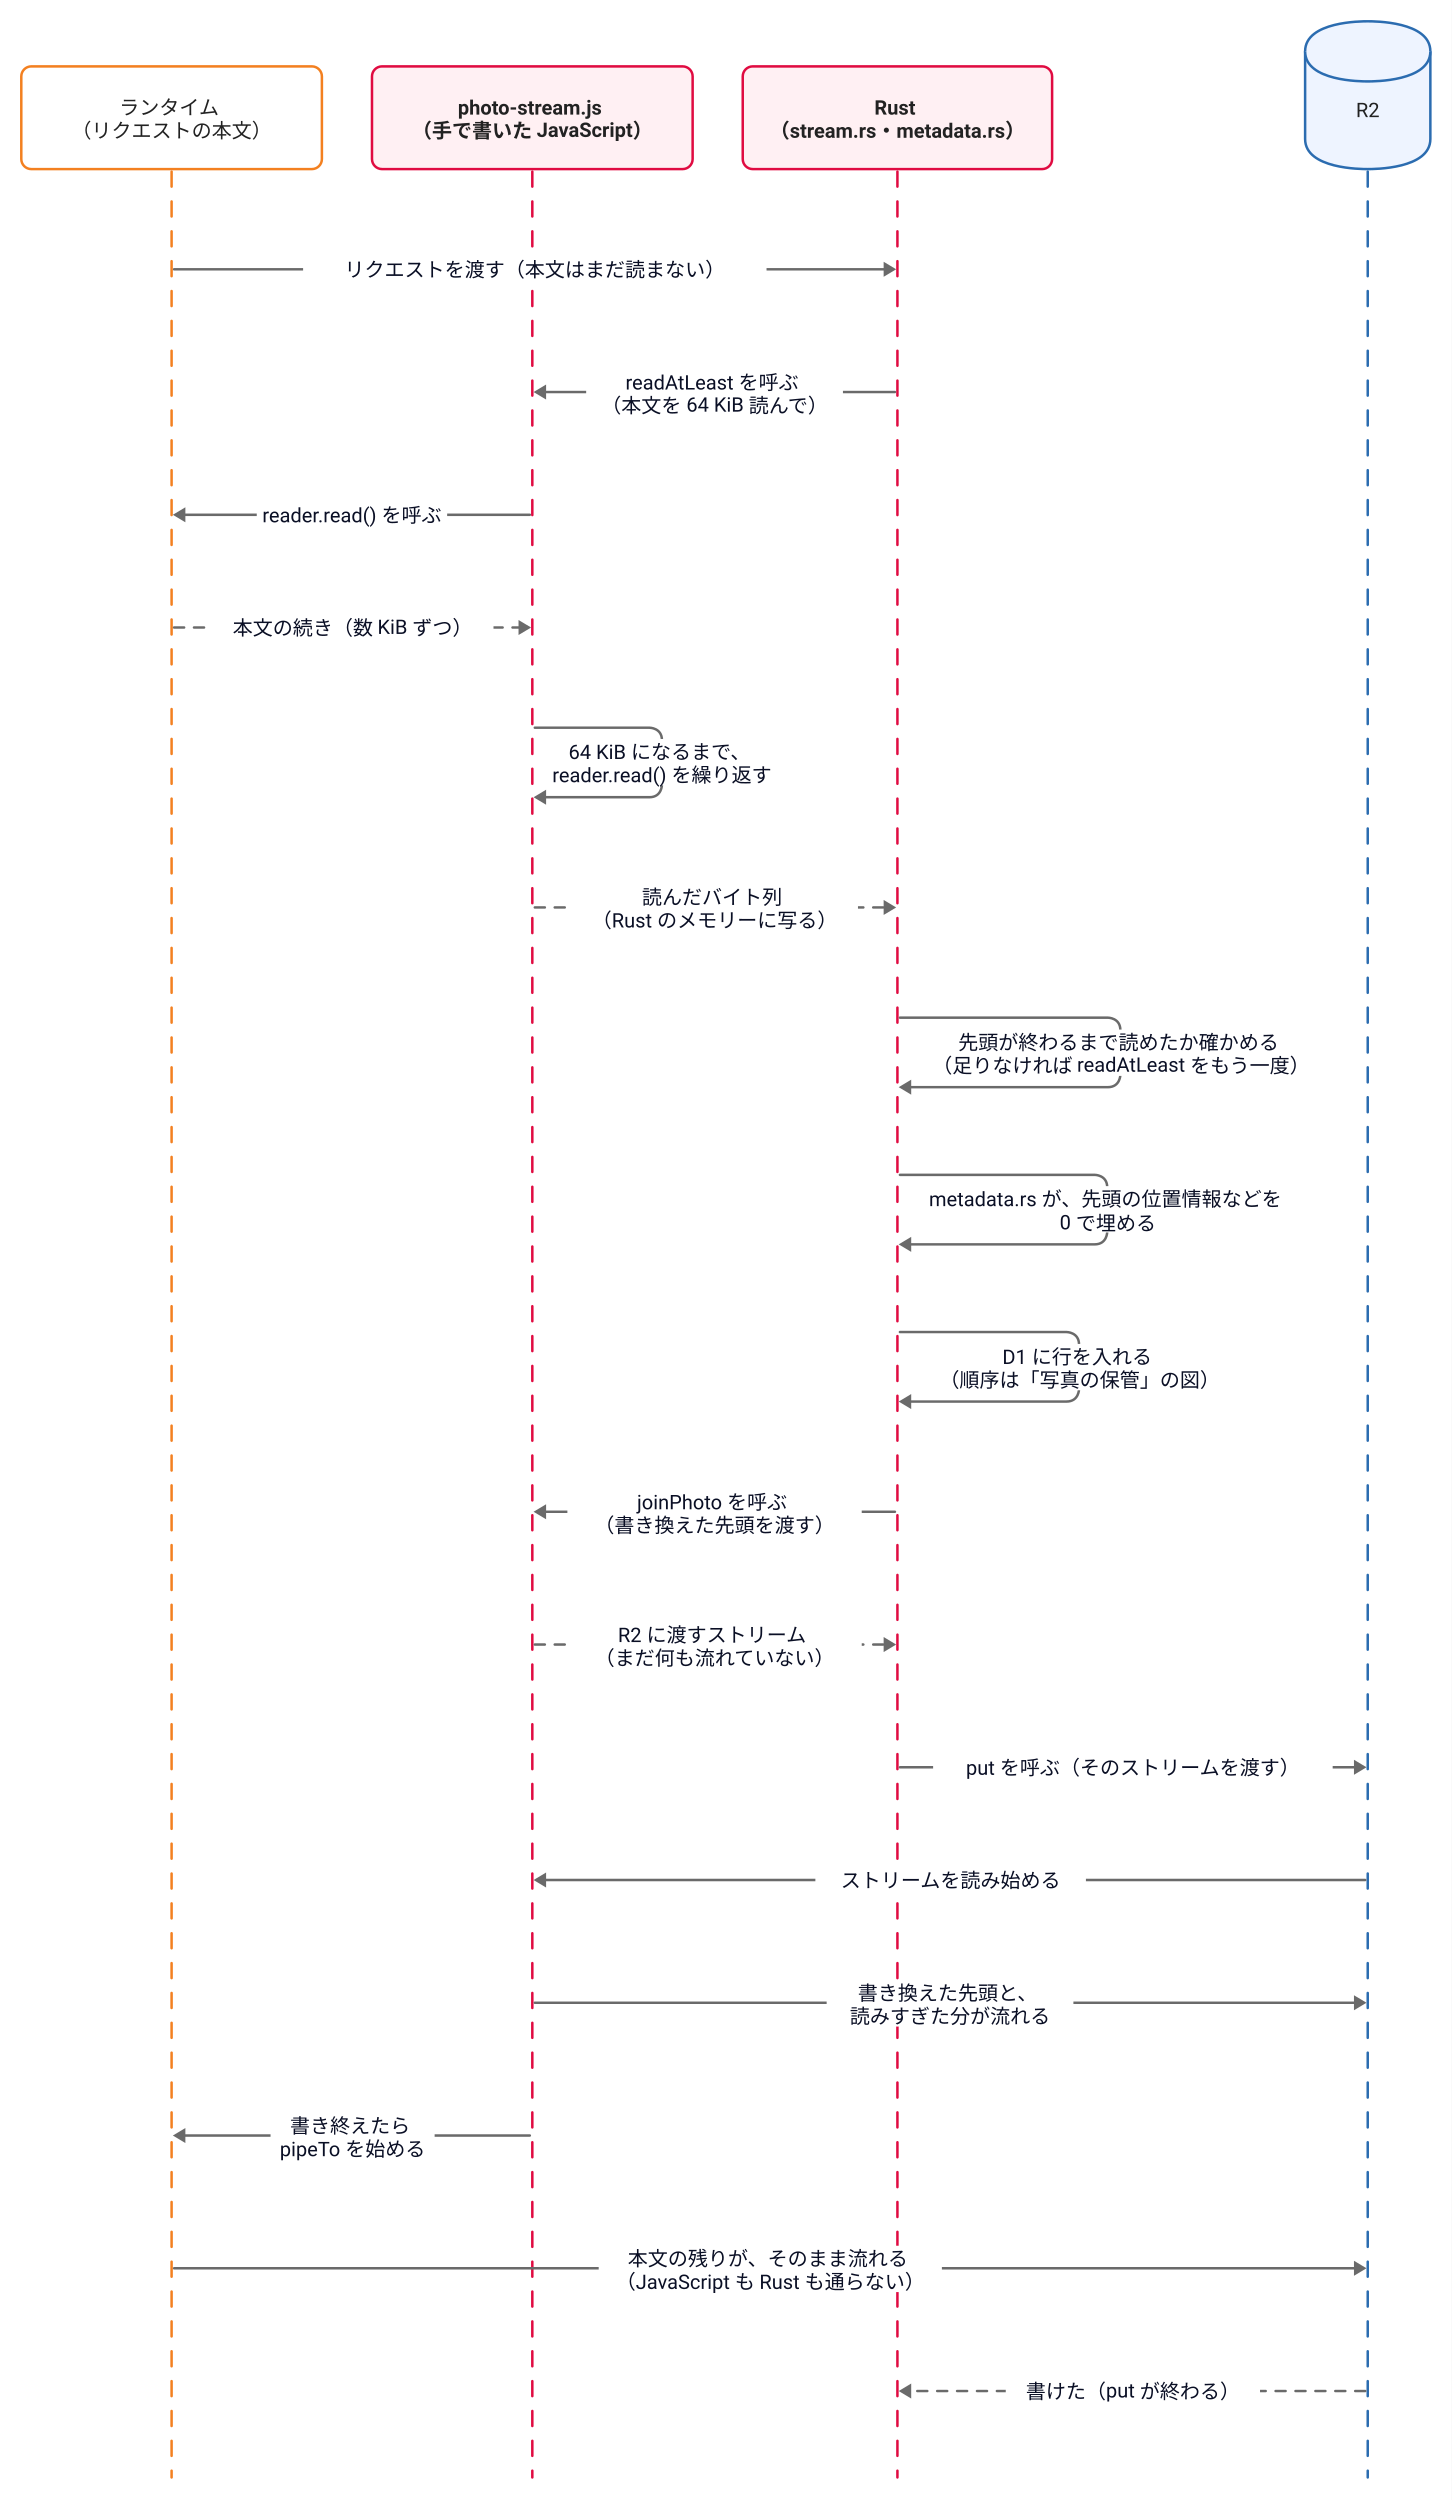
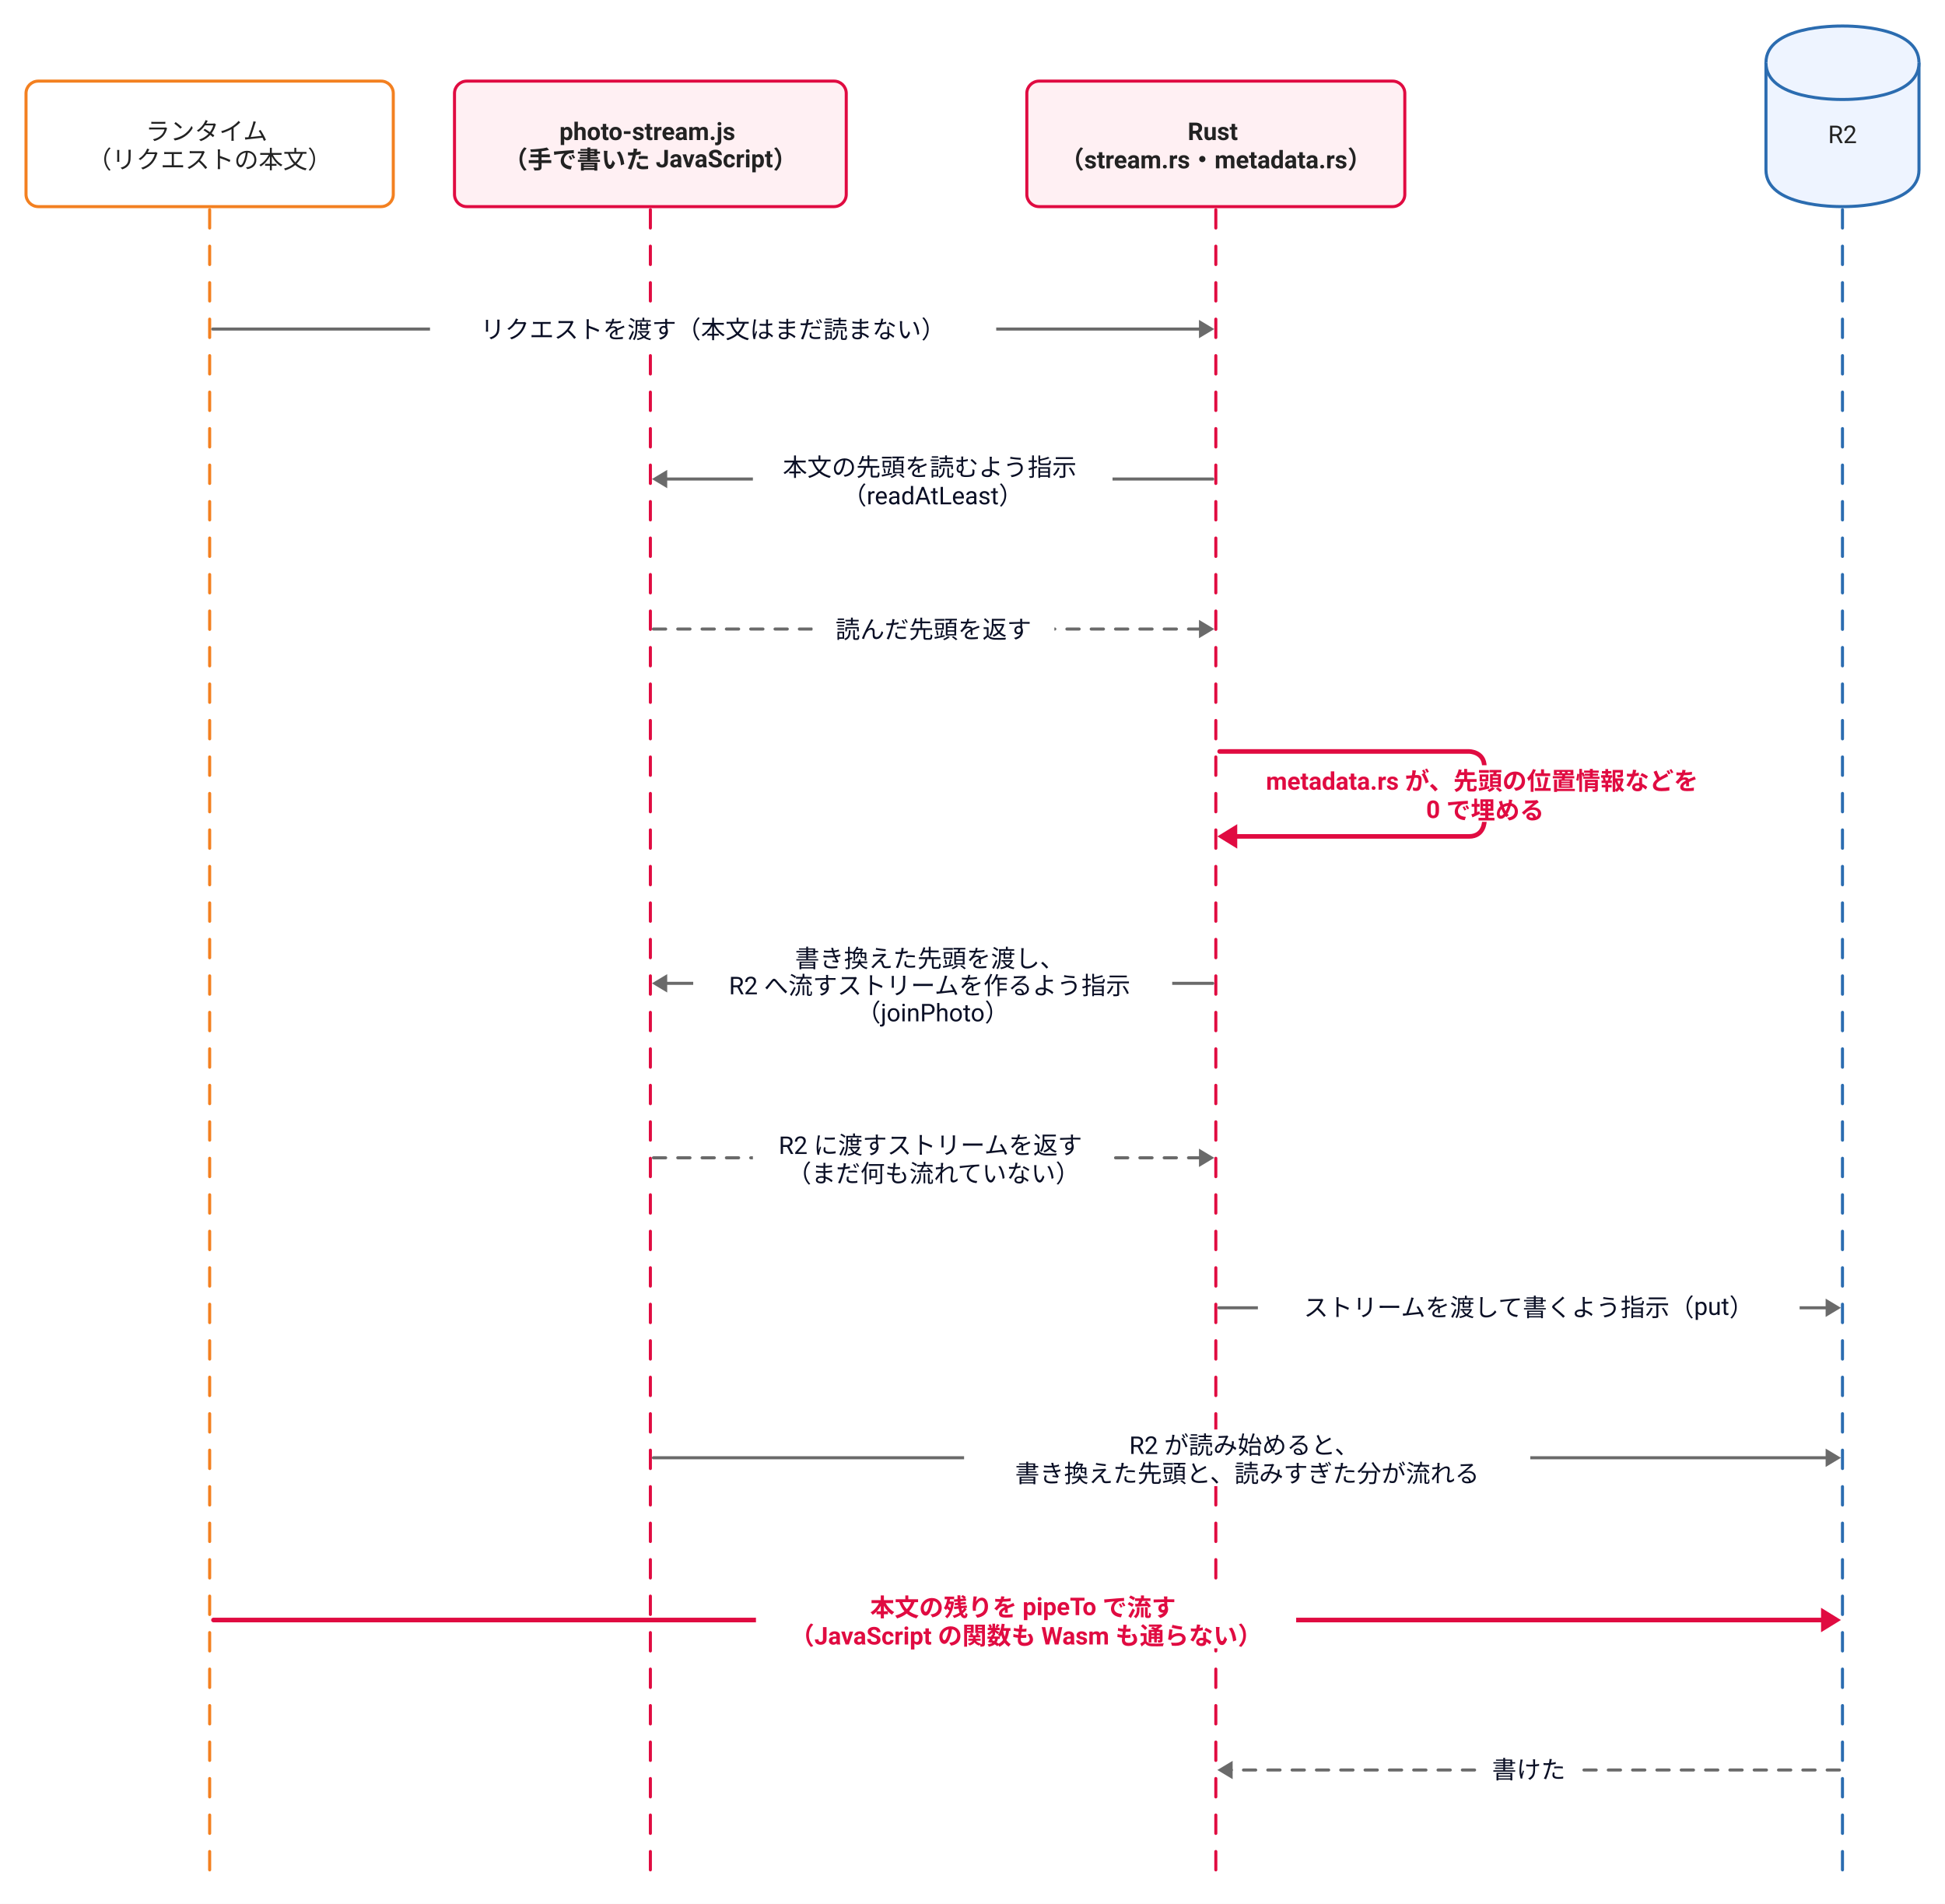
- <svg xmlns="http://www.w3.org/2000/svg" data-d2-version="v0.9.0" preserveAspectRatio="xMinYMin meet" viewBox="0 0 1159 1996" width="1159" height="1996">
-   <svg class="d2-2533685383 d2-svg" width="1159" height="1996" viewBox="-5 35 1159 1996">
-     <rect x="-5" y="35" width="1159" height="1996" rx="0" fill="#FFFFFF" class=" fill-N7" stroke-width="0" />
+ <svg xmlns="http://www.w3.org/2000/svg" data-d2-version="v0.9.0" preserveAspectRatio="xMinYMin meet" viewBox="0 0 1271 1244" width="1271" height="1244">
+   <svg class="d2-843605577 d2-svg" width="1271" height="1244" viewBox="-5 35 1271 1244">
+     <rect x="-5" y="35" width="1271" height="1244" rx="0" fill="#FFFFFF" class=" fill-N7" stroke-width="0" />
    <style type="text/css">
- .d2-2533685383 .text {
+ .d2-843605577 .text {
	font-family: -apple-system, system-ui, "Segoe UI", Roboto, "Helvetica Neue", "Hiragino Sans", "Noto Sans JP", sans-serif;
}
- .d2-2533685383 .text-bold {
+ .d2-843605577 .text-bold {
	font-family: -apple-system, system-ui, "Segoe UI", Roboto, "Helvetica Neue", "Hiragino Sans", "Noto Sans JP", sans-serif; font-weight: 700;
}</style>
    <style type="text/css">.shape {
  shape-rendering: geometricPrecision;
  stroke-linejoin: round;
}
.connection {
  stroke-linecap: round;
  stroke-linejoin: round;
}
.blend {
  mix-blend-mode: multiply;
  opacity: 0.5;
}

- 		.d2-2533685383 .fill-N1{fill:#0A0F25;}
- 		.d2-2533685383 .fill-N7{fill:#FFFFFF;}
- 		.d2-2533685383 .fill-B1{fill:#6a6a6a;}
- 		.d2-2533685383 .stroke-B1{stroke:#6a6a6a;}
- 		.d2-2533685383 .stroke-B2{stroke:#0D32B2;}.appendix text.text{fill:#0A0F25}.md{--color-fg-default:#0A0F25;--color-fg-muted:#3f3f3f;--color-fg-subtle:#9499AB;--color-canvas-default:#FFFFFF;--color-canvas-subtle:#EEF1F8;--color-border-default:#6a6a6a;--color-border-muted:#0D32B2;--color-neutral-muted:#EEF1F8;--color-accent-fg:#0D32B2;--color-accent-emphasis:#0D32B2;--color-attention-subtle:#3f3f3f;--color-danger-fg:red;}.light-code{display: block}.dark-code{display: none}</style>
+ 		.d2-843605577 .fill-N1{fill:#0A0F25;}
+ 		.d2-843605577 .fill-N7{fill:#FFFFFF;}
+ 		.d2-843605577 .fill-B1{fill:#6a6a6a;}
+ 		.d2-843605577 .stroke-B1{stroke:#6a6a6a;}
+ 		.d2-843605577 .stroke-B2{stroke:#0D32B2;}.appendix text.text{fill:#0A0F25}.md{--color-fg-default:#0A0F25;--color-fg-muted:#3f3f3f;--color-fg-subtle:#9499AB;--color-canvas-default:#FFFFFF;--color-canvas-subtle:#EEF1F8;--color-border-default:#6a6a6a;--color-border-muted:#0D32B2;--color-neutral-muted:#EEF1F8;--color-accent-fg:#0D32B2;--color-accent-emphasis:#0D32B2;--color-attention-subtle:#3f3f3f;--color-danger-fg:red;}.light-code{display: block}.dark-code{display: none}</style>
    <g class="cnVudGltZQ== service">
      <g class="shape">
        <rect x="12" y="88" width="240" height="82" rx="8" stroke="#f38020" fill="#ffffff" style="stroke-width:2;" />
      </g>
      <text x="132" y="126.5" fill="#222222" class="text" style="text-anchor:middle;font-size:16px">
        <tspan x="132" dy="0">ランタイム</tspan>
        <tspan x="132" dy="18.5">（リクエストの本文）</tspan>
      </text>
    </g>
    <g class="anM= app">
      <g class="shape">
        <rect x="292" y="88" width="256" height="82" rx="8" stroke="#e00b41" fill="#fff0f3" style="stroke-width:2;" />
      </g>
      <text x="420" y="126.5" fill="#222222" class="text-bold" style="text-anchor:middle;font-size:16px">
        <tspan x="420" dy="0">photo-stream.js</tspan>
        <tspan x="420" dy="18.5">（手で書いた JavaScript）</tspan>
      </text>
    </g>
    <g class="cnVzdA== app">
      <g class="shape">
-         <rect x="588" y="88" width="247" height="82" rx="8" stroke="#e00b41" fill="#fff0f3" style="stroke-width:2;" />
+         <rect x="666" y="88" width="247" height="82" rx="8" stroke="#e00b41" fill="#fff0f3" style="stroke-width:2;" />
      </g>
-       <text x="711.5" y="126.5" fill="#222222" class="text-bold" style="text-anchor:middle;font-size:16px">
-         <tspan x="711.5" dy="0">Rust</tspan>
-         <tspan x="711.5" dy="18.5">（stream.rs・metadata.rs）</tspan>
+       <text x="789.5" y="126.5" fill="#222222" class="text-bold" style="text-anchor:middle;font-size:16px">
+         <tspan x="789.5" dy="0">Rust</tspan>
+         <tspan x="789.5" dy="18.5">（stream.rs・metadata.rs）</tspan>
      </text>
    </g>
    <g class="cjI= store">
      <g class="shape">
-         <path d="M 1037 76 C 1037 52 1082 52 1087 52 C 1092 52 1137 52 1137 76 V 146 C 1137 170 1092 170 1087 170 C 1082 170 1037 170 1037 146 V 76 Z" stroke="#2b6cb0" fill="#eef4ff" style="stroke-width:2;" />
-         <path d="M 1037 76 C 1037 100 1082 100 1087 100 C 1092 100 1137 100 1137 76" stroke="#2b6cb0" fill="#eef4ff" style="stroke-width:2;" />
+         <path d="M 1149 76 C 1149 52 1194 52 1199 52 C 1204 52 1249 52 1249 76 V 146 C 1249 170 1204 170 1199 170 C 1194 170 1149 170 1149 146 V 76 Z" stroke="#2b6cb0" fill="#eef4ff" style="stroke-width:2;" />
+         <path d="M 1149 76 C 1149 100 1194 100 1199 100 C 1204 100 1249 100 1249 76" stroke="#2b6cb0" fill="#eef4ff" style="stroke-width:2;" />
      </g>
-       <text x="1087" y="128.5" fill="#222222" class="text" style="text-anchor:middle;font-size:16px">R2</text>
+       <text x="1199" y="128.5" fill="#222222" class="text" style="text-anchor:middle;font-size:16px">R2</text>
    </g>
    <g class="KHJ1bnRpbWUgLS0gKVswXQ==">
-       <path d="M 132 172 L 132 2013" stroke="#f38020" fill="none" class="connection" style="stroke-width:2;stroke-dasharray:12,11.839;" mask="url(#d2-2533685383)" />
+       <path d="M 132 172 L 132 1260.5" stroke="#f38020" fill="none" class="connection" style="stroke-width:2;stroke-dasharray:12,11.839;" mask="url(#d2-843605577)" />
    </g>
    <g class="KGpzIC0tIClbMF0=">
-       <path d="M 420 172 L 420 2013" stroke="#e00b41" fill="none" class="connection" style="stroke-width:2;stroke-dasharray:12,11.839;" mask="url(#d2-2533685383)" />
+       <path d="M 420 172 L 420 1260.5" stroke="#e00b41" fill="none" class="connection" style="stroke-width:2;stroke-dasharray:12,11.839;" mask="url(#d2-843605577)" />
    </g>
    <g class="KHJ1c3QgLS0gKVswXQ==">
-       <path d="M 711.5 172 L 711.5 2013" stroke="#e00b41" fill="none" class="connection" style="stroke-width:2;stroke-dasharray:12,11.839;" mask="url(#d2-2533685383)" />
+       <path d="M 789.5 172 L 789.5 1260.5" stroke="#e00b41" fill="none" class="connection" style="stroke-width:2;stroke-dasharray:12,11.839;" mask="url(#d2-843605577)" />
    </g>
    <g class="KHIyIC0tIClbMF0=">
-       <path d="M 1087 172 L 1087 2013" stroke="#2b6cb0" fill="none" class="connection" style="stroke-width:2;stroke-dasharray:12,11.839;" mask="url(#d2-2533685383)" />
+       <path d="M 1199 172 L 1199 1260.5" stroke="#2b6cb0" fill="none" class="connection" style="stroke-width:2;stroke-dasharray:12,11.839;" mask="url(#d2-843605577)" />
    </g>
    <g class="KHJ1bnRpbWUgLSZndDsgcnVzdClbMF0=">
-       <marker id="mk-d2-2533685383-3488378134" markerWidth="10" markerHeight="12" refX="7" refY="6" viewBox="0 0 10 12" orient="auto" markerUnits="userSpaceOnUse">
+       <marker id="mk-d2-843605577-3488378134" markerWidth="10" markerHeight="12" refX="7" refY="6" viewBox="0 0 10 12" orient="auto" markerUnits="userSpaceOnUse">
        <polygon points="0,0 10,6 0,12" fill="#6a6a6a" class="connection fill-B1" stroke-width="2" />
      </marker>
-       <path d="M 134 250 L 707.5 250" stroke="#6a6a6a" fill="none" class="connection stroke-B1" style="stroke-width:2;" marker-end="url(#mk-d2-2533685383-3488378134)" mask="url(#d2-2533685383)" />
-       <text x="422" y="256" fill="#0A0F25" class="text fill-N1" style="text-anchor:middle;font-size:16px">リクエストを渡す（本文はまだ読まない）</text>
+       <path d="M 134 250 L 785.5 250" stroke="#6a6a6a" fill="none" class="connection stroke-B1" style="stroke-width:2;" marker-end="url(#mk-d2-843605577-3488378134)" mask="url(#d2-843605577)" />
+       <text x="461" y="256" fill="#0A0F25" class="text fill-N1" style="text-anchor:middle;font-size:16px">リクエストを渡す（本文はまだ読まない）</text>
    </g>
    <g class="KHJ1c3QgLSZndDsganMpWzBd">
-       <path d="M 709.5 348 L 424 348" stroke="#6a6a6a" fill="none" class="connection stroke-B1" style="stroke-width:2;" marker-end="url(#mk-d2-2533685383-3488378134)" mask="url(#d2-2533685383)" />
-       <text x="565.5" y="346" fill="#0A0F25" class="text fill-N1" style="text-anchor:middle;font-size:16px">
-         <tspan x="565.5" dy="0">readAtLeast を呼ぶ</tspan>
-         <tspan x="565.5" dy="18.5">（本文を 64 KiB 読んで）</tspan>
+       <path d="M 787.5 348 L 424 348" stroke="#6a6a6a" fill="none" class="connection stroke-B1" style="stroke-width:2;" marker-end="url(#mk-d2-843605577-3488378134)" mask="url(#d2-843605577)" />
+       <text x="604.5" y="346" fill="#0A0F25" class="text fill-N1" style="text-anchor:middle;font-size:16px">
+         <tspan x="604.5" dy="0">本文の先頭を読むよう指示</tspan>
+         <tspan x="604.5" dy="18.5">（readAtLeast）</tspan>
      </text>
    </g>
-     <g class="KGpzIC0mZ3Q7IHJ1bnRpbWUpWzBd">
-       <path d="M 418 446 L 136 446" stroke="#6a6a6a" fill="none" class="connection stroke-B1" style="stroke-width:2;" marker-end="url(#mk-d2-2533685383-3488378134)" mask="url(#d2-2533685383)" />
-       <text x="276" y="452" fill="#0A0F25" class="text fill-N1" style="text-anchor:middle;font-size:16px">reader.read() を呼ぶ</text>
-     </g>
-     <g class="KHJ1bnRpbWUgLSZndDsganMpWzBd">
-       <marker id="mk-d2-2533685383-2789088195" markerWidth="10" markerHeight="12" refX="7" refY="6" viewBox="0 0 10 12" orient="auto" markerUnits="userSpaceOnUse">
+     <g class="KGpzIC0mZ3Q7IHJ1c3QpWzBd result">
+       <marker id="mk-d2-843605577-2789088195" markerWidth="10" markerHeight="12" refX="7" refY="6" viewBox="0 0 10 12" orient="auto" markerUnits="userSpaceOnUse">
        <polygon points="0,0 10,6 0,12" fill="#6a6a6a" class="connection" stroke-width="2" />
      </marker>
-       <path d="M 134 536 L 416 536" stroke="#6a6a6a" fill="none" class="connection" style="stroke-width:2;stroke-dasharray:8,7.893;" marker-end="url(#mk-d2-2533685383-2789088195)" mask="url(#d2-2533685383)" />
-       <text x="276.5" y="542" fill="#0A0F25" class="text fill-N1" style="text-anchor:middle;font-size:16px">本文の続き（数 KiB ずつ）</text>
+       <path d="M 422 446 L 785.5 446" stroke="#6a6a6a" fill="none" class="connection" style="stroke-width:2;stroke-dasharray:8,7.893;" marker-end="url(#mk-d2-843605577-2789088195)" mask="url(#d2-843605577)" />
+       <text x="605" y="452" fill="#0A0F25" class="text fill-N1" style="text-anchor:middle;font-size:16px">読んだ先頭を返す</text>
    </g>
-     <g class="KGpzIC0mZ3Q7IGpzKVswXQ==">
-       <path d="M 422 616 L 513.5 616 S 523.5 616 523.5 626 L 523.5 661.5 S 523.5 671.5 513.5 671.5 L 424 671.5" stroke="#6a6a6a" fill="none" class="connection stroke-B1" style="stroke-width:2;" marker-end="url(#mk-d2-2533685383-3488378134)" mask="url(#d2-2533685383)" />
-       <text x="523.5" y="641" fill="#0A0F25" class="text fill-N1" style="text-anchor:middle;font-size:16px">
-         <tspan x="523.5" dy="0">64 KiB になるまで、</tspan>
-         <tspan x="523.5" dy="18.5">reader.read() を繰り返す</tspan>
-       </text>
-     </g>
-     <g class="KGpzIC0mZ3Q7IHJ1c3QpWzBd">
-       <path d="M 422 759.5 L 707.5 759.5" stroke="#6a6a6a" fill="none" class="connection" style="stroke-width:2;stroke-dasharray:8,7.893;" marker-end="url(#mk-d2-2533685383-2789088195)" mask="url(#d2-2533685383)" />
-       <text x="565.5" y="757" fill="#0A0F25" class="text fill-N1" style="text-anchor:middle;font-size:16px">
-         <tspan x="565.5" dy="0">読んだバイト列</tspan>
-         <tspan x="565.5" dy="18.5">（Rust のメモリーに写る）</tspan>
-       </text>
-     </g>
-     <g class="KHJ1c3QgLSZndDsgcnVzdClbMF0=">
-       <path d="M 713.5 847.5 L 879.5 847.5 S 889.5 847.5 889.5 857.5 L 889.5 893 S 889.5 903 879.5 903 L 715.5 903" stroke="#6a6a6a" fill="none" class="connection stroke-B1" style="stroke-width:2;" marker-end="url(#mk-d2-2533685383-3488378134)" mask="url(#d2-2533685383)" />
-       <text x="890" y="873" fill="#0A0F25" class="text fill-N1" style="text-anchor:middle;font-size:16px">
-         <tspan x="890" dy="0">先頭が終わるまで読めたか確かめる</tspan>
-         <tspan x="890" dy="18.5">（足りなければ readAtLeast をもう一度）</tspan>
-       </text>
-     </g>
-     <g class="KHJ1c3QgLSZndDsgcnVzdClbMV0=">
-       <path d="M 713.5 973 L 869 973 S 879 973 879 983 L 879 1018.5 S 879 1028.5 869 1028.5 L 715.5 1028.5" stroke="#6a6a6a" fill="none" class="connection stroke-B1" style="stroke-width:2;" marker-end="url(#mk-d2-2533685383-3488378134)" mask="url(#d2-2533685383)" />
-       <text x="879.5" y="998" fill="#0A0F25" class="text fill-N1" style="text-anchor:middle;font-size:16px">
-         <tspan x="879.5" dy="0">metadata.rs が、先頭の位置情報などを</tspan>
-         <tspan x="879.5" dy="18.5">0 で埋める</tspan>
-       </text>
-     </g>
-     <g class="KHJ1c3QgLSZndDsgcnVzdClbMl0=">
-       <path d="M 713.5 1098.5 L 846.5 1098.5 S 856.5 1098.5 856.5 1108.5 L 856.5 1144 S 856.5 1154 846.5 1154 L 715.5 1154" stroke="#6a6a6a" fill="none" class="connection stroke-B1" style="stroke-width:2;" marker-end="url(#mk-d2-2533685383-3488378134)" mask="url(#d2-2533685383)" />
-       <text x="857" y="1124" fill="#0A0F25" class="text fill-N1" style="text-anchor:middle;font-size:16px">
-         <tspan x="857" dy="0">D1 に行を入れる</tspan>
-         <tspan x="857" dy="18.5">（順序は「写真の保管」の図）</tspan>
+     <g class="KHJ1c3QgLSZndDsgcnVzdClbMF0= key">
+       <marker id="mk-d2-843605577-3197826725" markerWidth="13" markerHeight="16" refX="8.5" refY="8" viewBox="0 0 13 16" orient="auto" markerUnits="userSpaceOnUse">
+         <polygon points="0,0 13,8 0,16" fill="#e00b41" class="connection" stroke-width="3" />
+       </marker>
+       <path d="M 792 526 L 955 526 S 965 526 965 536 L 965 571.5 S 965 581.5 955 581.5 L 795 581.5" stroke="#e00b41" fill="none" class="connection" style="stroke-width:3;" marker-end="url(#mk-d2-843605577-3197826725)" mask="url(#d2-843605577)" />
+       <text x="965.5" y="551" fill="#e00b41" class="text-bold" style="text-anchor:middle;font-size:16px">
+         <tspan x="965.5" dy="0">metadata.rs が、先頭の位置情報などを</tspan>
+         <tspan x="965.5" dy="18.5">0 で埋める</tspan>
      </text>
    </g>
    <g class="KHJ1c3QgLSZndDsganMpWzFd">
-       <path d="M 709.5 1242 L 424 1242" stroke="#6a6a6a" fill="none" class="connection stroke-B1" style="stroke-width:2;" marker-end="url(#mk-d2-2533685383-3488378134)" mask="url(#d2-2533685383)" />
-       <text x="565.5" y="1240" fill="#0A0F25" class="text fill-N1" style="text-anchor:middle;font-size:16px">
-         <tspan x="565.5" dy="0">joinPhoto を呼ぶ</tspan>
-         <tspan x="565.5" dy="18.5">（書き換えた先頭を渡す）</tspan>
+       <path d="M 787.5 677.5 L 424 677.5" stroke="#6a6a6a" fill="none" class="connection stroke-B1" style="stroke-width:2;" marker-end="url(#mk-d2-843605577-3488378134)" mask="url(#d2-843605577)" />
+       <text x="604.5" y="667" fill="#0A0F25" class="text fill-N1" style="text-anchor:middle;font-size:16px">
+         <tspan x="604.5" dy="0">書き換えた先頭を渡し、</tspan>
+         <tspan x="604.5" dy="17.667">R2 へ流すストリームを作るよう指示</tspan>
+         <tspan x="604.5" dy="17.667">（joinPhoto）</tspan>
      </text>
    </g>
-     <g class="KGpzIC0mZ3Q7IHJ1c3QpWzFd">
-       <path d="M 422 1348 L 707.5 1348" stroke="#6a6a6a" fill="none" class="connection" style="stroke-width:2;stroke-dasharray:8,7.893;" marker-end="url(#mk-d2-2533685383-2789088195)" mask="url(#d2-2533685383)" />
-       <text x="565.5" y="1346" fill="#0A0F25" class="text fill-N1" style="text-anchor:middle;font-size:16px">
-         <tspan x="565.5" dy="0">R2 に渡すストリーム</tspan>
-         <tspan x="565.5" dy="18.5">（まだ何も流れていない）</tspan>
+     <g class="KGpzIC0mZ3Q7IHJ1c3QpWzFd result">
+       <path d="M 422 791.5 L 785.5 791.5" stroke="#6a6a6a" fill="none" class="connection" style="stroke-width:2;stroke-dasharray:8,7.893;" marker-end="url(#mk-d2-843605577-2789088195)" mask="url(#d2-843605577)" />
+       <text x="605" y="789" fill="#0A0F25" class="text fill-N1" style="text-anchor:middle;font-size:16px">
+         <tspan x="605" dy="0">R2 に渡すストリームを返す</tspan>
+         <tspan x="605" dy="18.5">（まだ何も流れていない）</tspan>
      </text>
    </g>
    <g class="KHJ1c3QgLSZndDsgcjIpWzBd">
-       <path d="M 713.5 1446 L 1083 1446" stroke="#6a6a6a" fill="none" class="connection stroke-B1" style="stroke-width:2;" marker-end="url(#mk-d2-2533685383-3488378134)" mask="url(#d2-2533685383)" />
-       <text x="899.5" y="1452" fill="#0A0F25" class="text fill-N1" style="text-anchor:middle;font-size:16px">put を呼ぶ（そのストリームを渡す）</text>
-     </g>
-     <g class="KHIyIC0mZ3Q7IGpzKVswXQ==">
-       <path d="M 1085 1536 L 424 1536" stroke="#6a6a6a" fill="none" class="connection stroke-B1" style="stroke-width:2;" marker-end="url(#mk-d2-2533685383-3488378134)" mask="url(#d2-2533685383)" />
-       <text x="754" y="1542" fill="#0A0F25" class="text fill-N1" style="text-anchor:middle;font-size:16px">ストリームを読み始める</text>
+       <path d="M 791.5 889.5 L 1195 889.5" stroke="#6a6a6a" fill="none" class="connection stroke-B1" style="stroke-width:2;" marker-end="url(#mk-d2-843605577-3488378134)" mask="url(#d2-843605577)" />
+       <text x="994" y="895" fill="#0A0F25" class="text fill-N1" style="text-anchor:middle;font-size:16px">ストリームを渡して書くよう指示（put）</text>
    </g>
    <g class="KGpzIC0mZ3Q7IHIyKVswXQ==">
-       <path d="M 422 1634 L 1083 1634" stroke="#6a6a6a" fill="none" class="connection stroke-B1" style="stroke-width:2;" marker-end="url(#mk-d2-2533685383-3488378134)" mask="url(#d2-2533685383)" />
-       <text x="753.5" y="1632" fill="#0A0F25" class="text fill-N1" style="text-anchor:middle;font-size:16px">
-         <tspan x="753.5" dy="0">書き換えた先頭と、</tspan>
-         <tspan x="753.5" dy="18.5">読みすぎた分が流れる</tspan>
+       <path d="M 422 987.5 L 1195 987.5" stroke="#6a6a6a" fill="none" class="connection stroke-B1" style="stroke-width:2;" marker-end="url(#mk-d2-843605577-3488378134)" mask="url(#d2-843605577)" />
+       <text x="810" y="985" fill="#0A0F25" class="text fill-N1" style="text-anchor:middle;font-size:16px">
+         <tspan x="810" dy="0">R2 が読み始めると、</tspan>
+         <tspan x="810" dy="18.5">書き換えた先頭と、読みすぎた分が流れる</tspan>
      </text>
    </g>
-     <g class="KGpzIC0mZ3Q7IHJ1bnRpbWUpWzFd">
-       <path d="M 418 1740 L 136 1740" stroke="#6a6a6a" fill="none" class="connection stroke-B1" style="stroke-width:2;" marker-end="url(#mk-d2-2533685383-3488378134)" mask="url(#d2-2533685383)" />
-       <text x="276.5" y="1738" fill="#0A0F25" class="text fill-N1" style="text-anchor:middle;font-size:16px">
-         <tspan x="276.5" dy="0">書き終えたら</tspan>
-         <tspan x="276.5" dy="18.5">pipeTo を始める</tspan>
+     <g class="KHJ1bnRpbWUgLSZndDsgcjIpWzBd key">
+       <path d="M 134.5 1093.5 L 1193.5 1093.5" stroke="#e00b41" fill="none" class="connection" style="stroke-width:3;" marker-end="url(#mk-d2-843605577-3197826725)" mask="url(#d2-843605577)" />
+       <text x="665.5" y="1091" fill="#e00b41" class="text-bold" style="text-anchor:middle;font-size:16px">
+         <tspan x="665.5" dy="0">本文の残りを pipeTo で流す</tspan>
+         <tspan x="665.5" dy="18.5">（JavaScript の関数も Wasm も通らない）</tspan>
      </text>
    </g>
-     <g class="KHJ1bnRpbWUgLSZndDsgcjIpWzBd">
-       <path d="M 134 1846 L 1083 1846" stroke="#6a6a6a" fill="none" class="connection stroke-B1" style="stroke-width:2;" marker-end="url(#mk-d2-2533685383-3488378134)" mask="url(#d2-2533685383)" />
-       <text x="610" y="1844" fill="#0A0F25" class="text fill-N1" style="text-anchor:middle;font-size:16px">
-         <tspan x="610" dy="0">本文の残りが、そのまま流れる</tspan>
-         <tspan x="610" dy="18.5">（JavaScript も Rust も通らない）</tspan>
-       </text>
+     <g class="KHIyIC0mZ3Q7IHJ1c3QpWzBd result">
+       <path d="M 1197 1191.5 L 793.5 1191.5" stroke="#6a6a6a" fill="none" class="connection" style="stroke-width:2;stroke-dasharray:8,7.893;" marker-end="url(#mk-d2-843605577-2789088195)" mask="url(#d2-843605577)" />
+       <text x="994" y="1197" fill="#0A0F25" class="text fill-N1" style="text-anchor:middle;font-size:16px">書けた</text>
    </g>
-     <g class="KHIyIC0mZ3Q7IHJ1c3QpWzBd">
-       <path d="M 1085 1944 L 715.5 1944" stroke="#6a6a6a" fill="none" class="connection" style="stroke-width:2;stroke-dasharray:8,7.893;" marker-end="url(#mk-d2-2533685383-2789088195)" mask="url(#d2-2533685383)" />
-       <text x="899.5" y="1950" fill="#0A0F25" class="text fill-N1" style="text-anchor:middle;font-size:16px">書けた（put が終わる）</text>
-     </g>
-     <mask id="d2-2533685383" maskUnits="userSpaceOnUse" x="-5" y="35" width="1159" height="1996">
-       <rect x="-5" y="35" width="1159" height="1996" fill="white" />
-       <rect x="237" y="240" width="370" height="21" fill="black" />
-       <rect x="463" y="330" width="205" height="37" fill="black" />
-       <rect x="200" y="436" width="152" height="21" fill="black" />
-       <rect x="164" y="526" width="225" height="21" fill="black" />
-       <rect x="428" y="625" width="191" height="37" fill="black" />
-       <rect x="451" y="741" width="229" height="37" fill="black" />
-       <rect x="720" y="857" width="340" height="37" fill="black" />
-       <rect x="720" y="982" width="319" height="37" fill="black" />
-       <rect x="720" y="1108" width="274" height="37" fill="black" />
-       <rect x="448" y="1224" width="235" height="37" fill="black" />
-       <rect x="448" y="1330" width="235" height="37" fill="black" />
-       <rect x="740" y="1436" width="319" height="21" fill="black" />
-       <rect x="646" y="1526" width="216" height="21" fill="black" />
-       <rect x="655" y="1616" width="197" height="37" fill="black" />
-       <rect x="211" y="1722" width="131" height="37" fill="black" />
-       <rect x="473" y="1828" width="274" height="37" fill="black" />
-       <rect x="798" y="1934" width="203" height="21" fill="black" />
+     <mask id="d2-843605577" maskUnits="userSpaceOnUse" x="-5" y="35" width="1271" height="1244">
+       <rect x="-5" y="35" width="1271" height="1244" fill="white" />
+       <rect x="276" y="240" width="370" height="21" fill="black" />
+       <rect x="487" y="330" width="235" height="37" fill="black" />
+       <rect x="526" y="436" width="158" height="21" fill="black" />
+       <rect x="798" y="535" width="335" height="37" fill="black" />
+       <rect x="448" y="651" width="313" height="53" fill="black" />
+       <rect x="487" y="773" width="236" height="37" fill="black" />
+       <rect x="817" y="879" width="354" height="21" fill="black" />
+       <rect x="625" y="969" width="370" height="37" fill="black" />
+       <rect x="489" y="1075" width="353" height="37" fill="black" />
+       <rect x="963" y="1181" width="62" height="21" fill="black" />
    </mask>
  </svg>
</svg>
